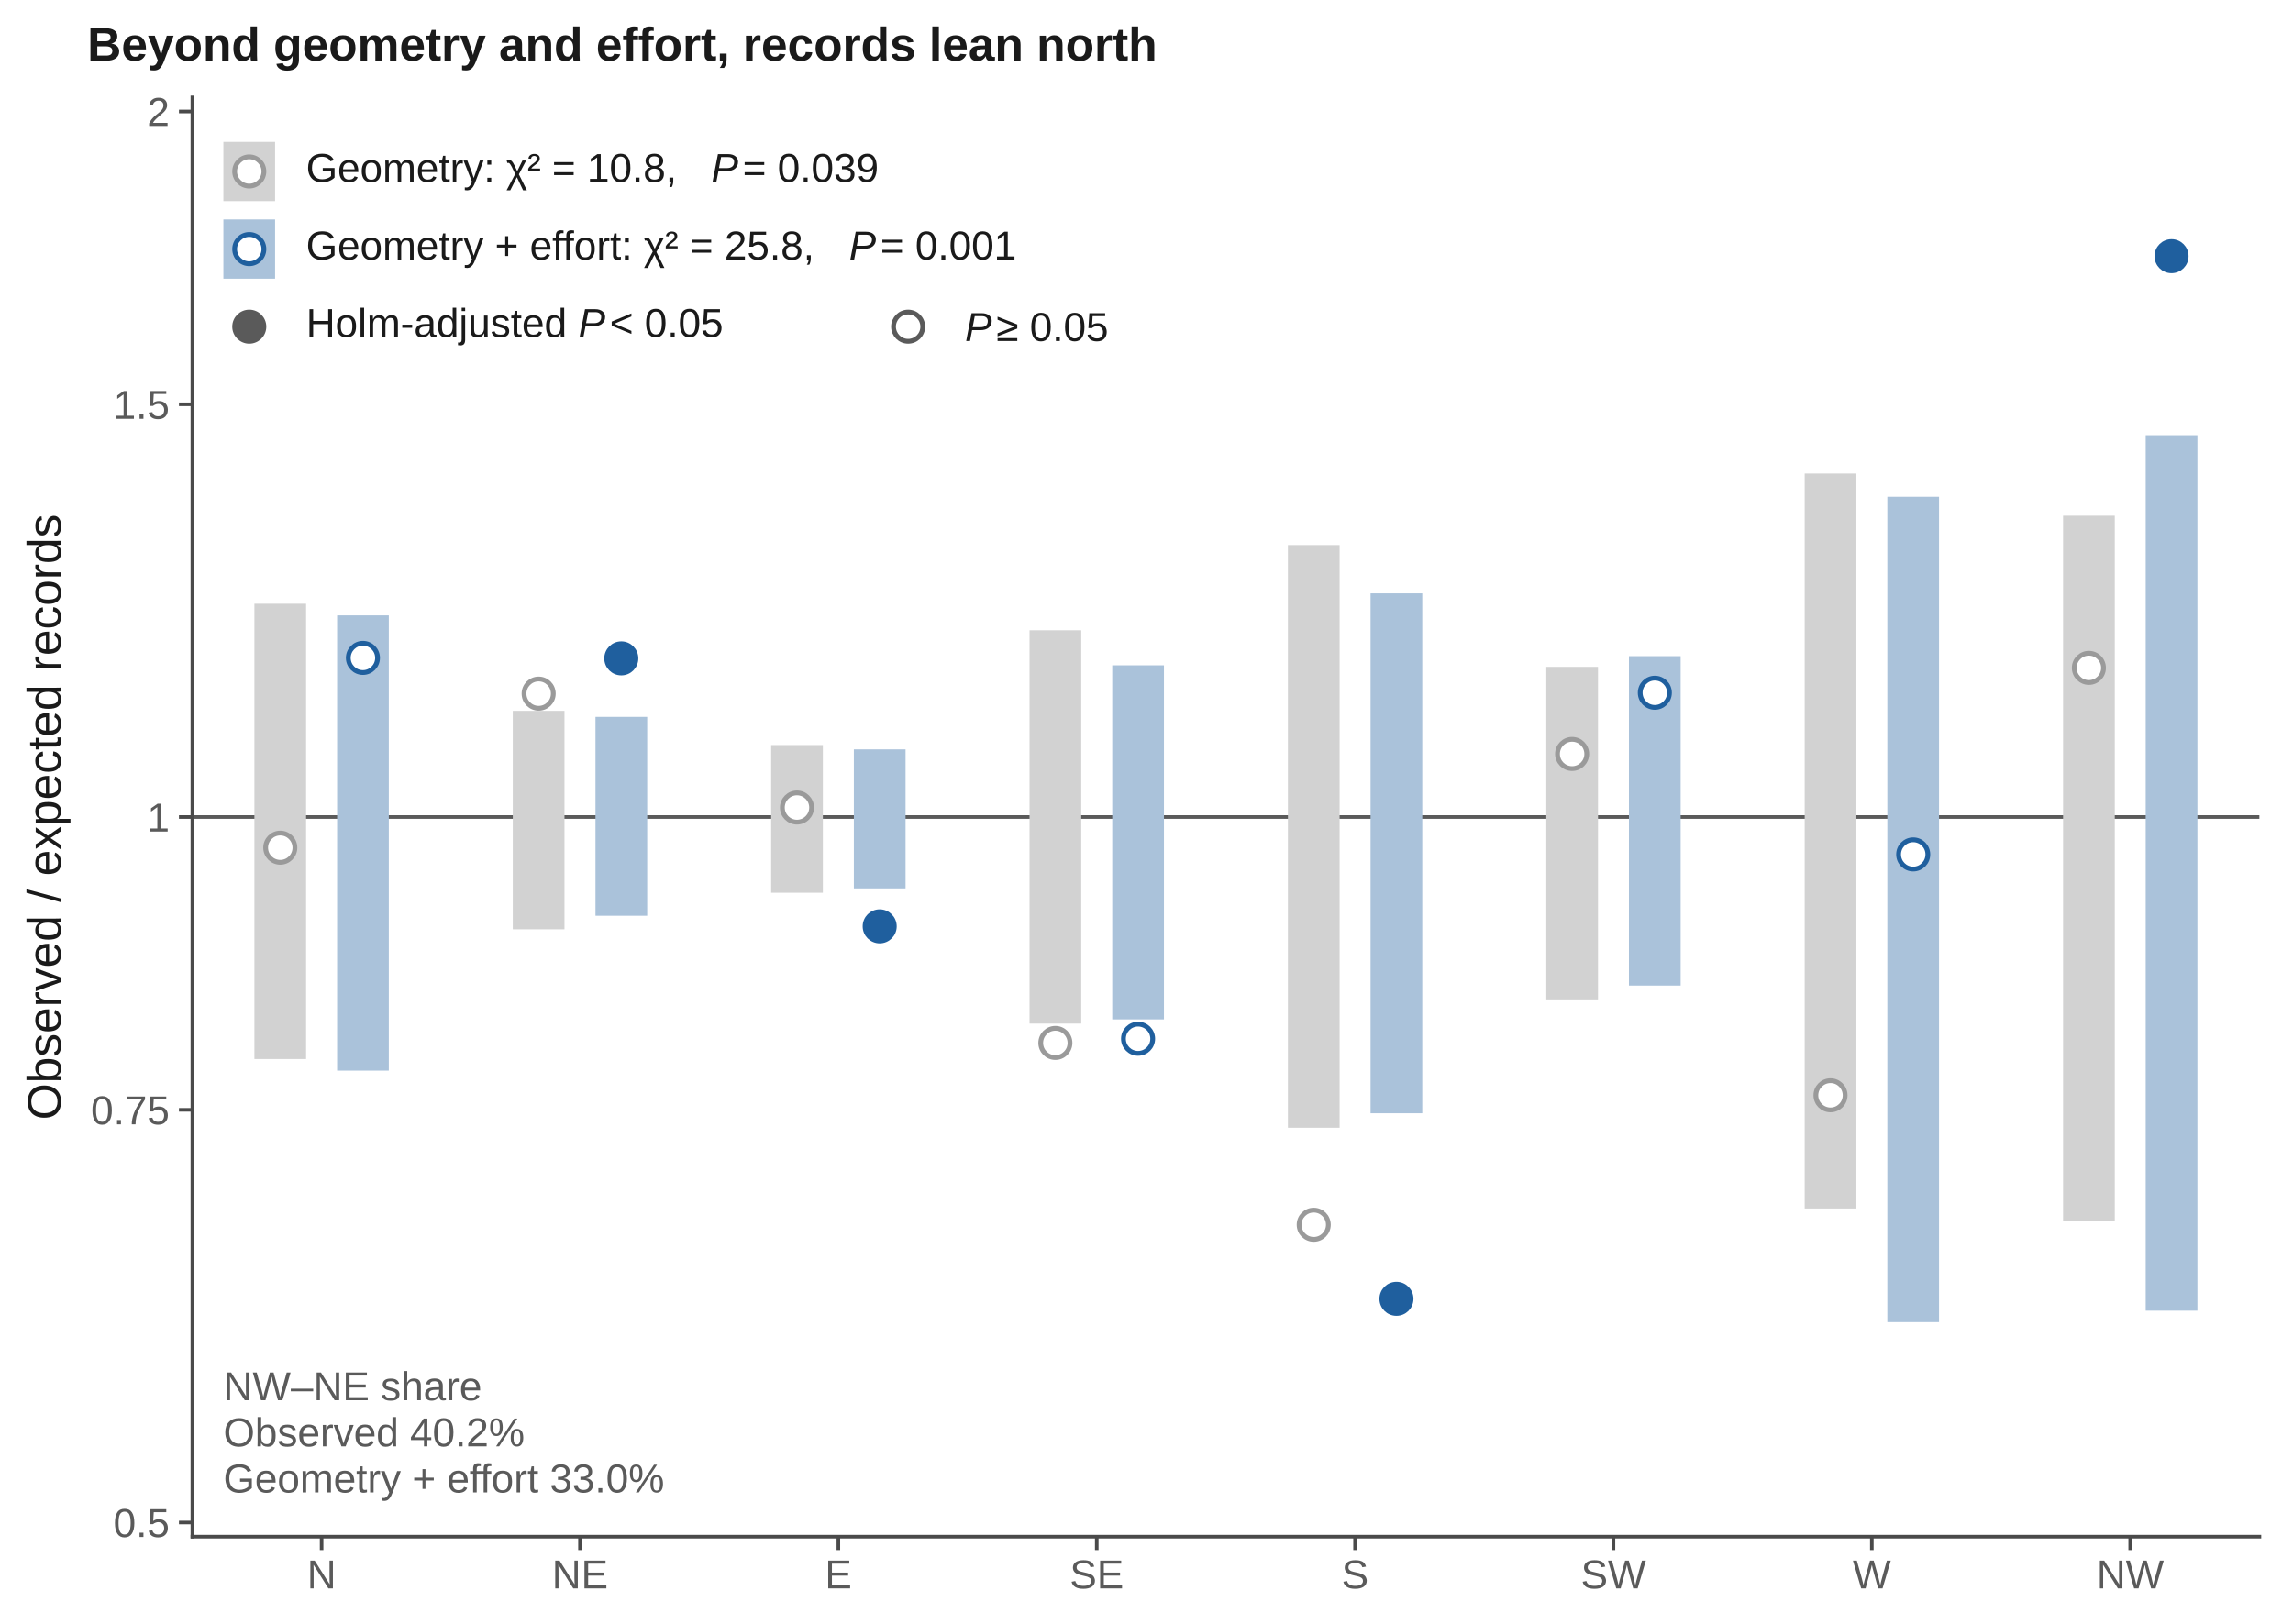
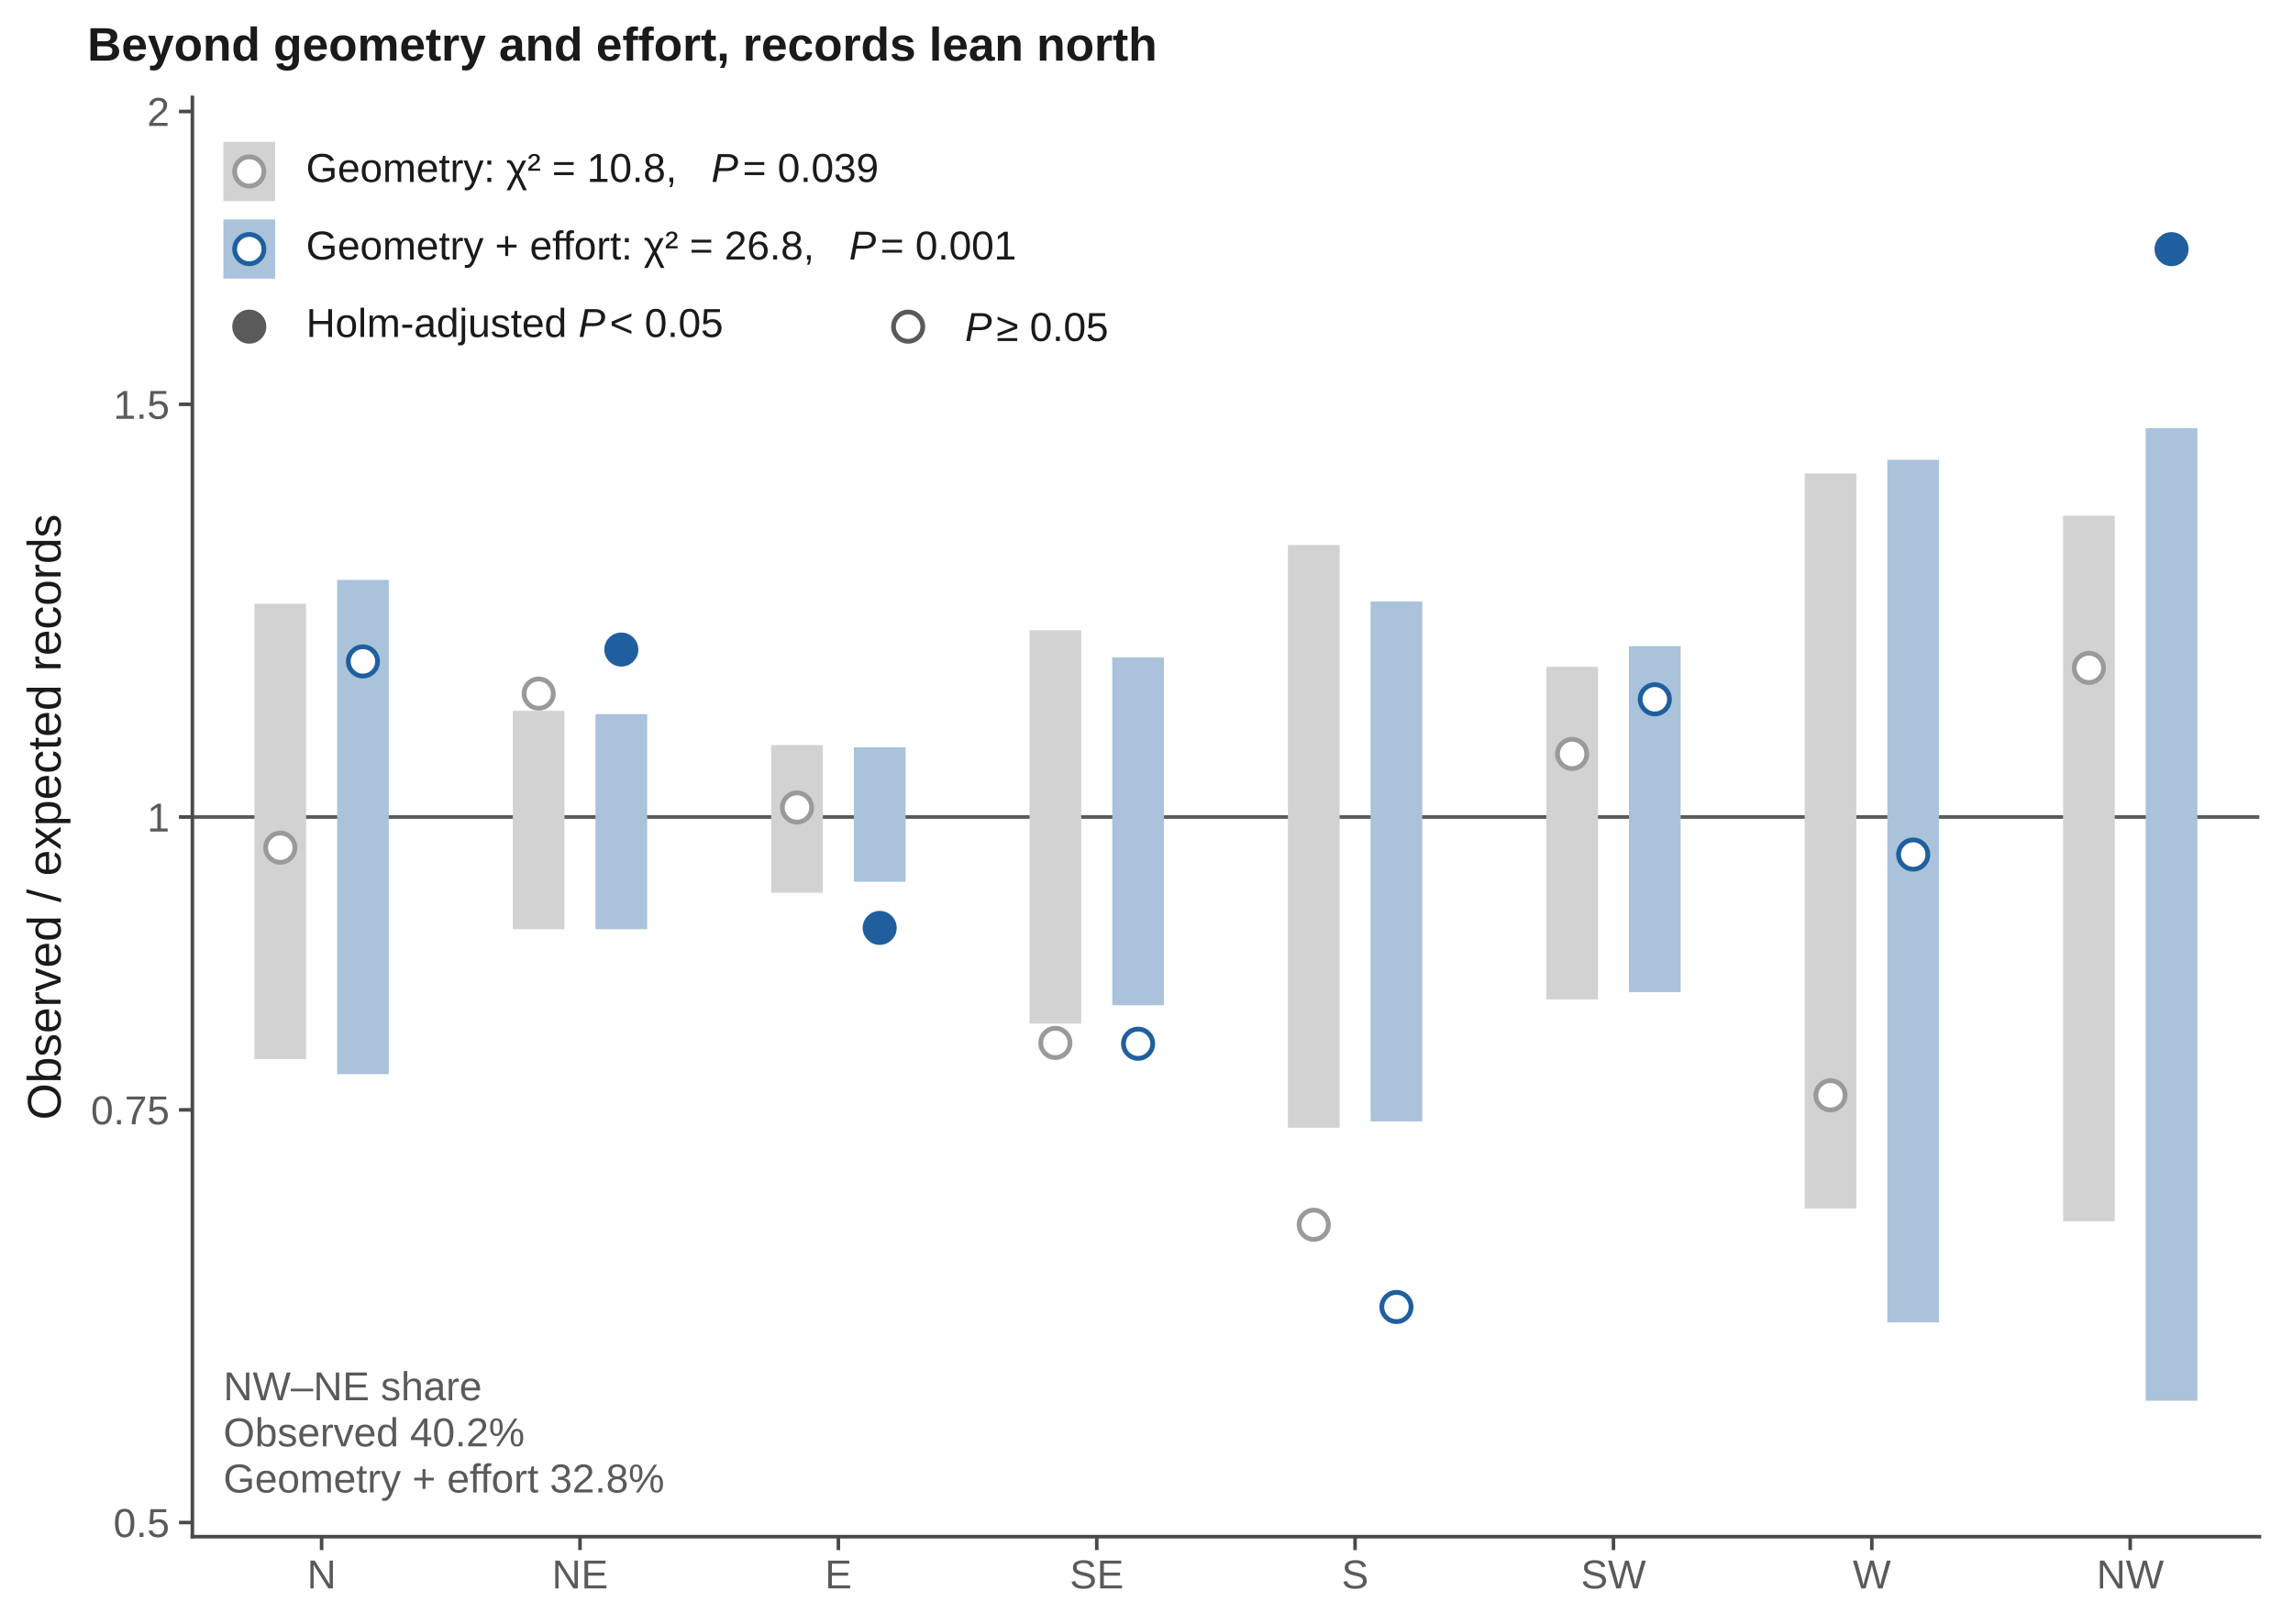
<svg xmlns="http://www.w3.org/2000/svg" width="340.16pt" height="240.94pt" viewBox="0 0 340.16 240.94">
  <g class="svglite">
    <defs>
      <style type="text/css">
    .svglite line, .svglite polyline, .svglite polygon, .svglite path, .svglite rect, .svglite circle {
      fill: none;
      stroke: #000000;
      stroke-linecap: round;
      stroke-linejoin: round;
      stroke-miterlimit: 10.00;
    }
    .svglite text {
      white-space: pre;
    }
    .svglite g.glyphgroup path {
      fill: inherit;
      stroke: none;
    }
  </style>
    </defs>
    <rect width="100%" height="100%" style="stroke: none; fill: #FFFFFF;" />
    <defs>
      <clipPath id="cpMC4wMHwzNDAuMTZ8MC4wMHwyNDAuOTQ=">
        <rect x="0.00" y="0.00" width="340.16" height="240.94" />
      </clipPath>
    </defs>
    <g clip-path="url(#cpMC4wMHwzNDAuMTZ8MC4wMHwyNDAuOTQ=)">
      <rect x="0" y="0.00" width="340.16" height="240.94" style="stroke-width: 0.68; stroke: #FFFFFF; fill: #FFFFFF;" />
    </g>
    <defs>
      <clipPath id="cpMjguNTR8MzM1LjE4fDE0LjQ1fDIyOC4wMQ==">
        <rect x="28.54" y="14.45" width="306.63" height="213.56" />
      </clipPath>
    </defs>
    <g clip-path="url(#cpMjguNTR8MzM1LjE4fDE0LjQ1fDIyOC4wMQ==)">
      <rect x="28.54" y="14.45" width="306.63" height="213.56" style="stroke-width: 0.68; stroke: none; fill: #FFFFFF;" />
      <line x1="28.54" y1="121.23" x2="335.18" y2="121.23" style="stroke-width: 0.53; stroke: #5A5A5A; stroke-linecap: butt;" />
      <rect x="37.74" y="89.58" width="7.67" height="67.56" style="stroke-width: 0.68; stroke: none; stroke-linecap: butt; stroke-linejoin: miter; fill: #D2D2D2;" />
      <rect x="76.07" y="105.47" width="7.67" height="32.42" style="stroke-width: 0.68; stroke: none; stroke-linecap: butt; stroke-linejoin: miter; fill: #D2D2D2;" />
      <rect x="114.40" y="110.55" width="7.67" height="21.92" style="stroke-width: 0.68; stroke: none; stroke-linecap: butt; stroke-linejoin: miter; fill: #D2D2D2;" />
      <rect x="152.73" y="93.52" width="7.67" height="58.36" style="stroke-width: 0.68; stroke: none; stroke-linecap: butt; stroke-linejoin: miter; fill: #D2D2D2;" />
      <rect x="191.06" y="80.87" width="7.67" height="86.47" style="stroke-width: 0.68; stroke: none; stroke-linecap: butt; stroke-linejoin: miter; fill: #D2D2D2;" />
      <rect x="229.39" y="98.95" width="7.67" height="49.34" style="stroke-width: 0.68; stroke: none; stroke-linecap: butt; stroke-linejoin: miter; fill: #D2D2D2;" />
      <rect x="267.72" y="70.26" width="7.67" height="109.06" style="stroke-width: 0.68; stroke: none; stroke-linecap: butt; stroke-linejoin: miter; fill: #D2D2D2;" />
      <rect x="306.05" y="76.52" width="7.67" height="104.68" style="stroke-width: 0.68; stroke: none; stroke-linecap: butt; stroke-linejoin: miter; fill: #D2D2D2;" />
-       <rect x="50.01" y="91.31" width="7.67" height="67.55" style="stroke-width: 0.68; stroke: none; stroke-linecap: butt; stroke-linejoin: miter; fill: #AAC2DA;" />
-       <rect x="88.34" y="106.37" width="7.67" height="29.51" style="stroke-width: 0.68; stroke: none; stroke-linecap: butt; stroke-linejoin: miter; fill: #AAC2DA;" />
-       <rect x="126.67" y="111.19" width="7.67" height="20.63" style="stroke-width: 0.68; stroke: none; stroke-linecap: butt; stroke-linejoin: miter; fill: #AAC2DA;" />
-       <rect x="165.00" y="98.72" width="7.67" height="52.54" style="stroke-width: 0.68; stroke: none; stroke-linecap: butt; stroke-linejoin: miter; fill: #AAC2DA;" />
-       <rect x="203.32" y="88.04" width="7.67" height="77.15" style="stroke-width: 0.68; stroke: none; stroke-linecap: butt; stroke-linejoin: miter; fill: #AAC2DA;" />
-       <rect x="241.65" y="97.36" width="7.67" height="48.88" style="stroke-width: 0.68; stroke: none; stroke-linecap: butt; stroke-linejoin: miter; fill: #AAC2DA;" />
-       <rect x="279.98" y="73.71" width="7.67" height="122.47" style="stroke-width: 0.68; stroke: none; stroke-linecap: butt; stroke-linejoin: miter; fill: #AAC2DA;" />
-       <rect x="318.31" y="64.57" width="7.67" height="129.91" style="stroke-width: 0.68; stroke: none; stroke-linecap: butt; stroke-linejoin: miter; fill: #AAC2DA;" />
+       <rect x="50.01" y="86.05" width="7.67" height="73.33" style="stroke-width: 0.68; stroke: none; stroke-linecap: butt; stroke-linejoin: miter; fill: #AAC2DA;" />
+       <rect x="88.34" y="105.96" width="7.67" height="31.91" style="stroke-width: 0.68; stroke: none; stroke-linecap: butt; stroke-linejoin: miter; fill: #AAC2DA;" />
+       <rect x="126.67" y="110.89" width="7.67" height="19.94" style="stroke-width: 0.68; stroke: none; stroke-linecap: butt; stroke-linejoin: miter; fill: #AAC2DA;" />
+       <rect x="165.00" y="97.55" width="7.67" height="51.61" style="stroke-width: 0.68; stroke: none; stroke-linecap: butt; stroke-linejoin: miter; fill: #AAC2DA;" />
+       <rect x="203.32" y="89.24" width="7.67" height="77.15" style="stroke-width: 0.68; stroke: none; stroke-linecap: butt; stroke-linejoin: miter; fill: #AAC2DA;" />
+       <rect x="241.65" y="95.88" width="7.67" height="51.33" style="stroke-width: 0.68; stroke: none; stroke-linecap: butt; stroke-linejoin: miter; fill: #AAC2DA;" />
+       <rect x="279.98" y="68.23" width="7.67" height="127.97" style="stroke-width: 0.68; stroke: none; stroke-linecap: butt; stroke-linejoin: miter; fill: #AAC2DA;" />
+       <rect x="318.31" y="63.53" width="7.67" height="144.31" style="stroke-width: 0.68; stroke: none; stroke-linecap: butt; stroke-linejoin: miter; fill: #AAC2DA;" />
      <circle cx="41.58" cy="125.78" r="2.17" style="stroke-width: 0.71; stroke: #9A9A9A; fill: #FFFFFF;" />
      <circle cx="79.91" cy="102.92" r="2.17" style="stroke-width: 0.71; stroke: #9A9A9A; fill: #FFFFFF;" />
      <circle cx="118.23" cy="119.82" r="2.17" style="stroke-width: 0.71; stroke: #9A9A9A; fill: #FFFFFF;" />
      <circle cx="156.56" cy="154.75" r="2.17" style="stroke-width: 0.71; stroke: #9A9A9A; fill: #FFFFFF;" />
      <circle cx="194.89" cy="181.73" r="2.17" style="stroke-width: 0.71; stroke: #9A9A9A; fill: #FFFFFF;" />
      <circle cx="233.22" cy="111.87" r="2.17" style="stroke-width: 0.71; stroke: #9A9A9A; fill: #FFFFFF;" />
      <circle cx="271.55" cy="162.52" r="2.17" style="stroke-width: 0.71; stroke: #9A9A9A; fill: #FFFFFF;" />
      <circle cx="309.88" cy="99.10" r="2.17" style="stroke-width: 0.71; stroke: #9A9A9A; fill: #FFFFFF;" />
-       <circle cx="53.84" cy="97.62" r="2.17" style="stroke-width: 0.71; stroke: #1F5F9E; fill: #FFFFFF;" />
-       <circle cx="92.17" cy="97.69" r="2.17" style="stroke-width: 0.71; stroke: #1F5F9E; fill: #1F5F9E;" />
-       <circle cx="130.50" cy="137.45" r="2.17" style="stroke-width: 0.71; stroke: #1F5F9E; fill: #1F5F9E;" />
-       <circle cx="168.83" cy="154.13" r="2.17" style="stroke-width: 0.71; stroke: #1F5F9E; fill: #FFFFFF;" />
-       <circle cx="207.16" cy="192.72" r="2.17" style="stroke-width: 0.71; stroke: #1F5F9E; fill: #1F5F9E;" />
-       <circle cx="245.49" cy="102.79" r="2.17" style="stroke-width: 0.71; stroke: #1F5F9E; fill: #FFFFFF;" />
-       <circle cx="283.82" cy="126.78" r="2.17" style="stroke-width: 0.71; stroke: #1F5F9E; fill: #FFFFFF;" />
-       <circle cx="322.14" cy="38.01" r="2.17" style="stroke-width: 0.71; stroke: #1F5F9E; fill: #1F5F9E;" />
+       <circle cx="53.84" cy="98.14" r="2.17" style="stroke-width: 0.71; stroke: #1F5F9E; fill: #FFFFFF;" />
+       <circle cx="92.17" cy="96.38" r="2.17" style="stroke-width: 0.71; stroke: #1F5F9E; fill: #1F5F9E;" />
+       <circle cx="130.50" cy="137.68" r="2.17" style="stroke-width: 0.71; stroke: #1F5F9E; fill: #1F5F9E;" />
+       <circle cx="168.83" cy="154.87" r="2.17" style="stroke-width: 0.71; stroke: #1F5F9E; fill: #FFFFFF;" />
+       <circle cx="207.16" cy="193.93" r="2.17" style="stroke-width: 0.71; stroke: #1F5F9E; fill: #FFFFFF;" />
+       <circle cx="245.49" cy="103.76" r="2.17" style="stroke-width: 0.71; stroke: #1F5F9E; fill: #FFFFFF;" />
+       <circle cx="283.82" cy="126.80" r="2.17" style="stroke-width: 0.71; stroke: #1F5F9E; fill: #FFFFFF;" />
+       <circle cx="322.14" cy="36.97" r="2.17" style="stroke-width: 0.71; stroke: #1F5F9E; fill: #1F5F9E;" />
      <rect x="33.14" y="21.05" width="7.67" height="8.79" style="stroke-width: 0.68; stroke: none; stroke-linecap: butt; stroke-linejoin: miter; fill: #D2D2D2;" />
      <circle cx="36.98" cy="25.44" r="2.17" style="stroke-width: 0.71; stroke: #9A9A9A; fill: #FFFFFF;" />
      <text x="45.41" y="26.99" style="font-size: 6.00px;fill: #1A1A1A; font-family: &quot;Arial&quot;;" textLength="60.11px" lengthAdjust="spacingAndGlyphs">Geometry:  χ² = 10.8,  </text>
      <text x="105.52" y="26.99" style="font-size: 6.00px; font-style: italic;fill: #1A1A1A; font-family: &quot;Arial&quot;;" textLength="4.00px" lengthAdjust="spacingAndGlyphs">P</text>
      <text x="110.17" y="26.99" style="font-size: 6.00px;fill: #1A1A1A; font-family: &quot;Arial&quot;;" textLength="21.89px" lengthAdjust="spacingAndGlyphs"> = 0.039</text>
      <rect x="33.14" y="32.56" width="7.67" height="8.79" style="stroke-width: 0.68; stroke: none; stroke-linecap: butt; stroke-linejoin: miter; fill: #AAC2DA;" />
      <circle cx="36.98" cy="36.96" r="2.17" style="stroke-width: 0.71; stroke: #1F5F9E; fill: #FFFFFF;" />
-       <text x="45.41" y="38.51" style="font-size: 6.00px;fill: #1A1A1A; font-family: &quot;Arial&quot;;" textLength="80.55px" lengthAdjust="spacingAndGlyphs">Geometry + effort:  χ² = 25.8,  </text>
+       <text x="45.41" y="38.51" style="font-size: 6.00px;fill: #1A1A1A; font-family: &quot;Arial&quot;;" textLength="80.55px" lengthAdjust="spacingAndGlyphs">Geometry + effort:  χ² = 26.8,  </text>
      <text x="125.96" y="38.51" style="font-size: 6.00px; font-style: italic;fill: #1A1A1A; font-family: &quot;Arial&quot;;" textLength="4.00px" lengthAdjust="spacingAndGlyphs">P</text>
      <text x="130.60" y="38.51" style="font-size: 6.00px;fill: #1A1A1A; font-family: &quot;Arial&quot;;" textLength="21.89px" lengthAdjust="spacingAndGlyphs"> = 0.001</text>
      <circle cx="36.98" cy="48.47" r="2.17" style="stroke-width: 0.71; stroke: #5A5A5A; fill: #5A5A5A;" />
      <circle cx="134.72" cy="48.47" r="2.17" style="stroke-width: 0.71; stroke: #5A5A5A; fill: #FFFFFF;" />
      <text x="45.41" y="50.00" style="font-size: 6.00px;fill: #1A1A1A; font-family: &quot;Arial&quot;;" textLength="40.39px" lengthAdjust="spacingAndGlyphs">Holm-adjusted </text>
      <text x="85.80" y="50.00" style="font-size: 6.00px; font-style: italic;fill: #1A1A1A; font-family: &quot;Arial&quot;;" textLength="4.00px" lengthAdjust="spacingAndGlyphs">P</text>
      <text x="90.45" y="50.00" style="font-size: 6.00px;fill: #1A1A1A; font-family: &quot;Arial&quot;;" textLength="18.55px" lengthAdjust="spacingAndGlyphs"> &lt; 0.05</text>
      <text x="143.15" y="50.59" style="font-size: 6.00px; font-style: italic;fill: #1A1A1A; font-family: &quot;Arial&quot;;" textLength="4.00px" lengthAdjust="spacingAndGlyphs">P</text>
      <text x="147.80" y="50.59" style="font-size: 6.00px;fill: #1A1A1A; font-family: &quot;Arial&quot;;" textLength="18.34px" lengthAdjust="spacingAndGlyphs"> ≥ 0.05</text>
      <text x="33.14" y="207.77" style="font-size: 6.00px;fill: #5A5A5A; font-family: &quot;Arial&quot;;" textLength="38.36px" lengthAdjust="spacingAndGlyphs">NW–NE share</text>
      <text x="33.14" y="214.61" style="font-size: 6.00px;fill: #5A5A5A; font-family: &quot;Arial&quot;;" textLength="44.75px" lengthAdjust="spacingAndGlyphs">Observed 40.2%</text>
-       <text x="33.14" y="221.45" style="font-size: 6.00px;fill: #5A5A5A; font-family: &quot;Arial&quot;;" textLength="65.52px" lengthAdjust="spacingAndGlyphs">Geometry + effort 33.0%</text>
+       <text x="33.14" y="221.45" style="font-size: 6.00px;fill: #5A5A5A; font-family: &quot;Arial&quot;;" textLength="65.52px" lengthAdjust="spacingAndGlyphs">Geometry + effort 32.8%</text>
    </g>
    <g clip-path="url(#cpMC4wMHwzNDAuMTZ8MC4wMHwyNDAuOTQ=)">
      <polyline points="28.54,228.01 28.54,14.45 " style="stroke-width: 0.53; stroke: #4A4A4A; stroke-linecap: square;" />
      <text x="25.16" y="228.06" text-anchor="end" style="font-size: 6.00px;fill: #5A5A5A; font-family: &quot;Arial&quot;;" textLength="8.36px" lengthAdjust="spacingAndGlyphs">0.5</text>
      <text x="25.16" y="166.83" text-anchor="end" style="font-size: 6.00px;fill: #5A5A5A; font-family: &quot;Arial&quot;;" textLength="11.70px" lengthAdjust="spacingAndGlyphs">0.75</text>
      <text x="25.16" y="123.38" text-anchor="end" style="font-size: 6.00px;fill: #5A5A5A; font-family: &quot;Arial&quot;;" textLength="3.34px" lengthAdjust="spacingAndGlyphs">1</text>
      <text x="25.16" y="62.14" text-anchor="end" style="font-size: 6.00px;fill: #5A5A5A; font-family: &quot;Arial&quot;;" textLength="8.36px" lengthAdjust="spacingAndGlyphs">1.5</text>
      <text x="25.16" y="18.69" text-anchor="end" style="font-size: 6.00px;fill: #5A5A5A; font-family: &quot;Arial&quot;;" textLength="3.34px" lengthAdjust="spacingAndGlyphs">2</text>
      <polyline points="26.55,225.91 28.54,225.91 " style="stroke-width: 0.53; stroke: #4A4A4A; stroke-linecap: butt;" />
      <polyline points="26.55,164.68 28.54,164.68 " style="stroke-width: 0.53; stroke: #4A4A4A; stroke-linecap: butt;" />
      <polyline points="26.55,121.23 28.54,121.23 " style="stroke-width: 0.53; stroke: #4A4A4A; stroke-linecap: butt;" />
      <polyline points="26.55,59.99 28.54,59.99 " style="stroke-width: 0.53; stroke: #4A4A4A; stroke-linecap: butt;" />
      <polyline points="26.55,16.54 28.54,16.54 " style="stroke-width: 0.53; stroke: #4A4A4A; stroke-linecap: butt;" />
      <polyline points="28.54,228.01 335.18,228.01 " style="stroke-width: 0.53; stroke: #4A4A4A; stroke-linecap: square;" />
      <polyline points="47.71,230.00 47.71,228.01 " style="stroke-width: 0.53; stroke: #4A4A4A; stroke-linecap: butt;" />
      <polyline points="86.04,230.00 86.04,228.01 " style="stroke-width: 0.53; stroke: #4A4A4A; stroke-linecap: butt;" />
      <polyline points="124.37,230.00 124.37,228.01 " style="stroke-width: 0.53; stroke: #4A4A4A; stroke-linecap: butt;" />
      <polyline points="162.70,230.00 162.70,228.01 " style="stroke-width: 0.53; stroke: #4A4A4A; stroke-linecap: butt;" />
      <polyline points="201.02,230.00 201.02,228.01 " style="stroke-width: 0.53; stroke: #4A4A4A; stroke-linecap: butt;" />
      <polyline points="239.35,230.00 239.35,228.01 " style="stroke-width: 0.53; stroke: #4A4A4A; stroke-linecap: butt;" />
      <polyline points="277.68,230.00 277.68,228.01 " style="stroke-width: 0.53; stroke: #4A4A4A; stroke-linecap: butt;" />
      <polyline points="316.01,230.00 316.01,228.01 " style="stroke-width: 0.53; stroke: #4A4A4A; stroke-linecap: butt;" />
      <text x="47.71" y="235.69" text-anchor="middle" style="font-size: 6.00px;fill: #5A5A5A; font-family: &quot;Arial&quot;;" textLength="4.33px" lengthAdjust="spacingAndGlyphs">N</text>
      <text x="86.04" y="235.69" text-anchor="middle" style="font-size: 6.00px;fill: #5A5A5A; font-family: &quot;Arial&quot;;" textLength="8.33px" lengthAdjust="spacingAndGlyphs">NE</text>
      <text x="124.37" y="235.69" text-anchor="middle" style="font-size: 6.00px;fill: #5A5A5A; font-family: &quot;Arial&quot;;" textLength="4.00px" lengthAdjust="spacingAndGlyphs">E</text>
      <text x="162.70" y="235.69" text-anchor="middle" style="font-size: 6.00px;fill: #5A5A5A; font-family: &quot;Arial&quot;;" textLength="8.00px" lengthAdjust="spacingAndGlyphs">SE</text>
      <text x="201.02" y="235.69" text-anchor="middle" style="font-size: 6.00px;fill: #5A5A5A; font-family: &quot;Arial&quot;;" textLength="4.00px" lengthAdjust="spacingAndGlyphs">S</text>
      <text x="239.35" y="235.69" text-anchor="middle" style="font-size: 6.00px;fill: #5A5A5A; font-family: &quot;Arial&quot;;" textLength="9.66px" lengthAdjust="spacingAndGlyphs">SW</text>
      <text x="277.68" y="235.69" text-anchor="middle" style="font-size: 6.00px;fill: #5A5A5A; font-family: &quot;Arial&quot;;" textLength="5.66px" lengthAdjust="spacingAndGlyphs">W</text>
      <text x="316.01" y="235.69" text-anchor="middle" style="font-size: 6.00px;fill: #5A5A5A; font-family: &quot;Arial&quot;;" textLength="9.98px" lengthAdjust="spacingAndGlyphs">NW</text>
      <text transform="translate(9.00,121.23) rotate(-90)" text-anchor="middle" style="font-size: 7.00px;fill: #1A1A1A; font-family: &quot;Arial&quot;;" textLength="89.80px" lengthAdjust="spacingAndGlyphs">Observed / expected records</text>
      <text x="12.95" y="9.00" style="font-size: 7.00px; font-weight: bold;fill: #1A1A1A; font-family: &quot;Arial&quot;;" textLength="158.64px" lengthAdjust="spacingAndGlyphs">Beyond geometry and effort, records lean north</text>
    </g>
  </g>
</svg>
